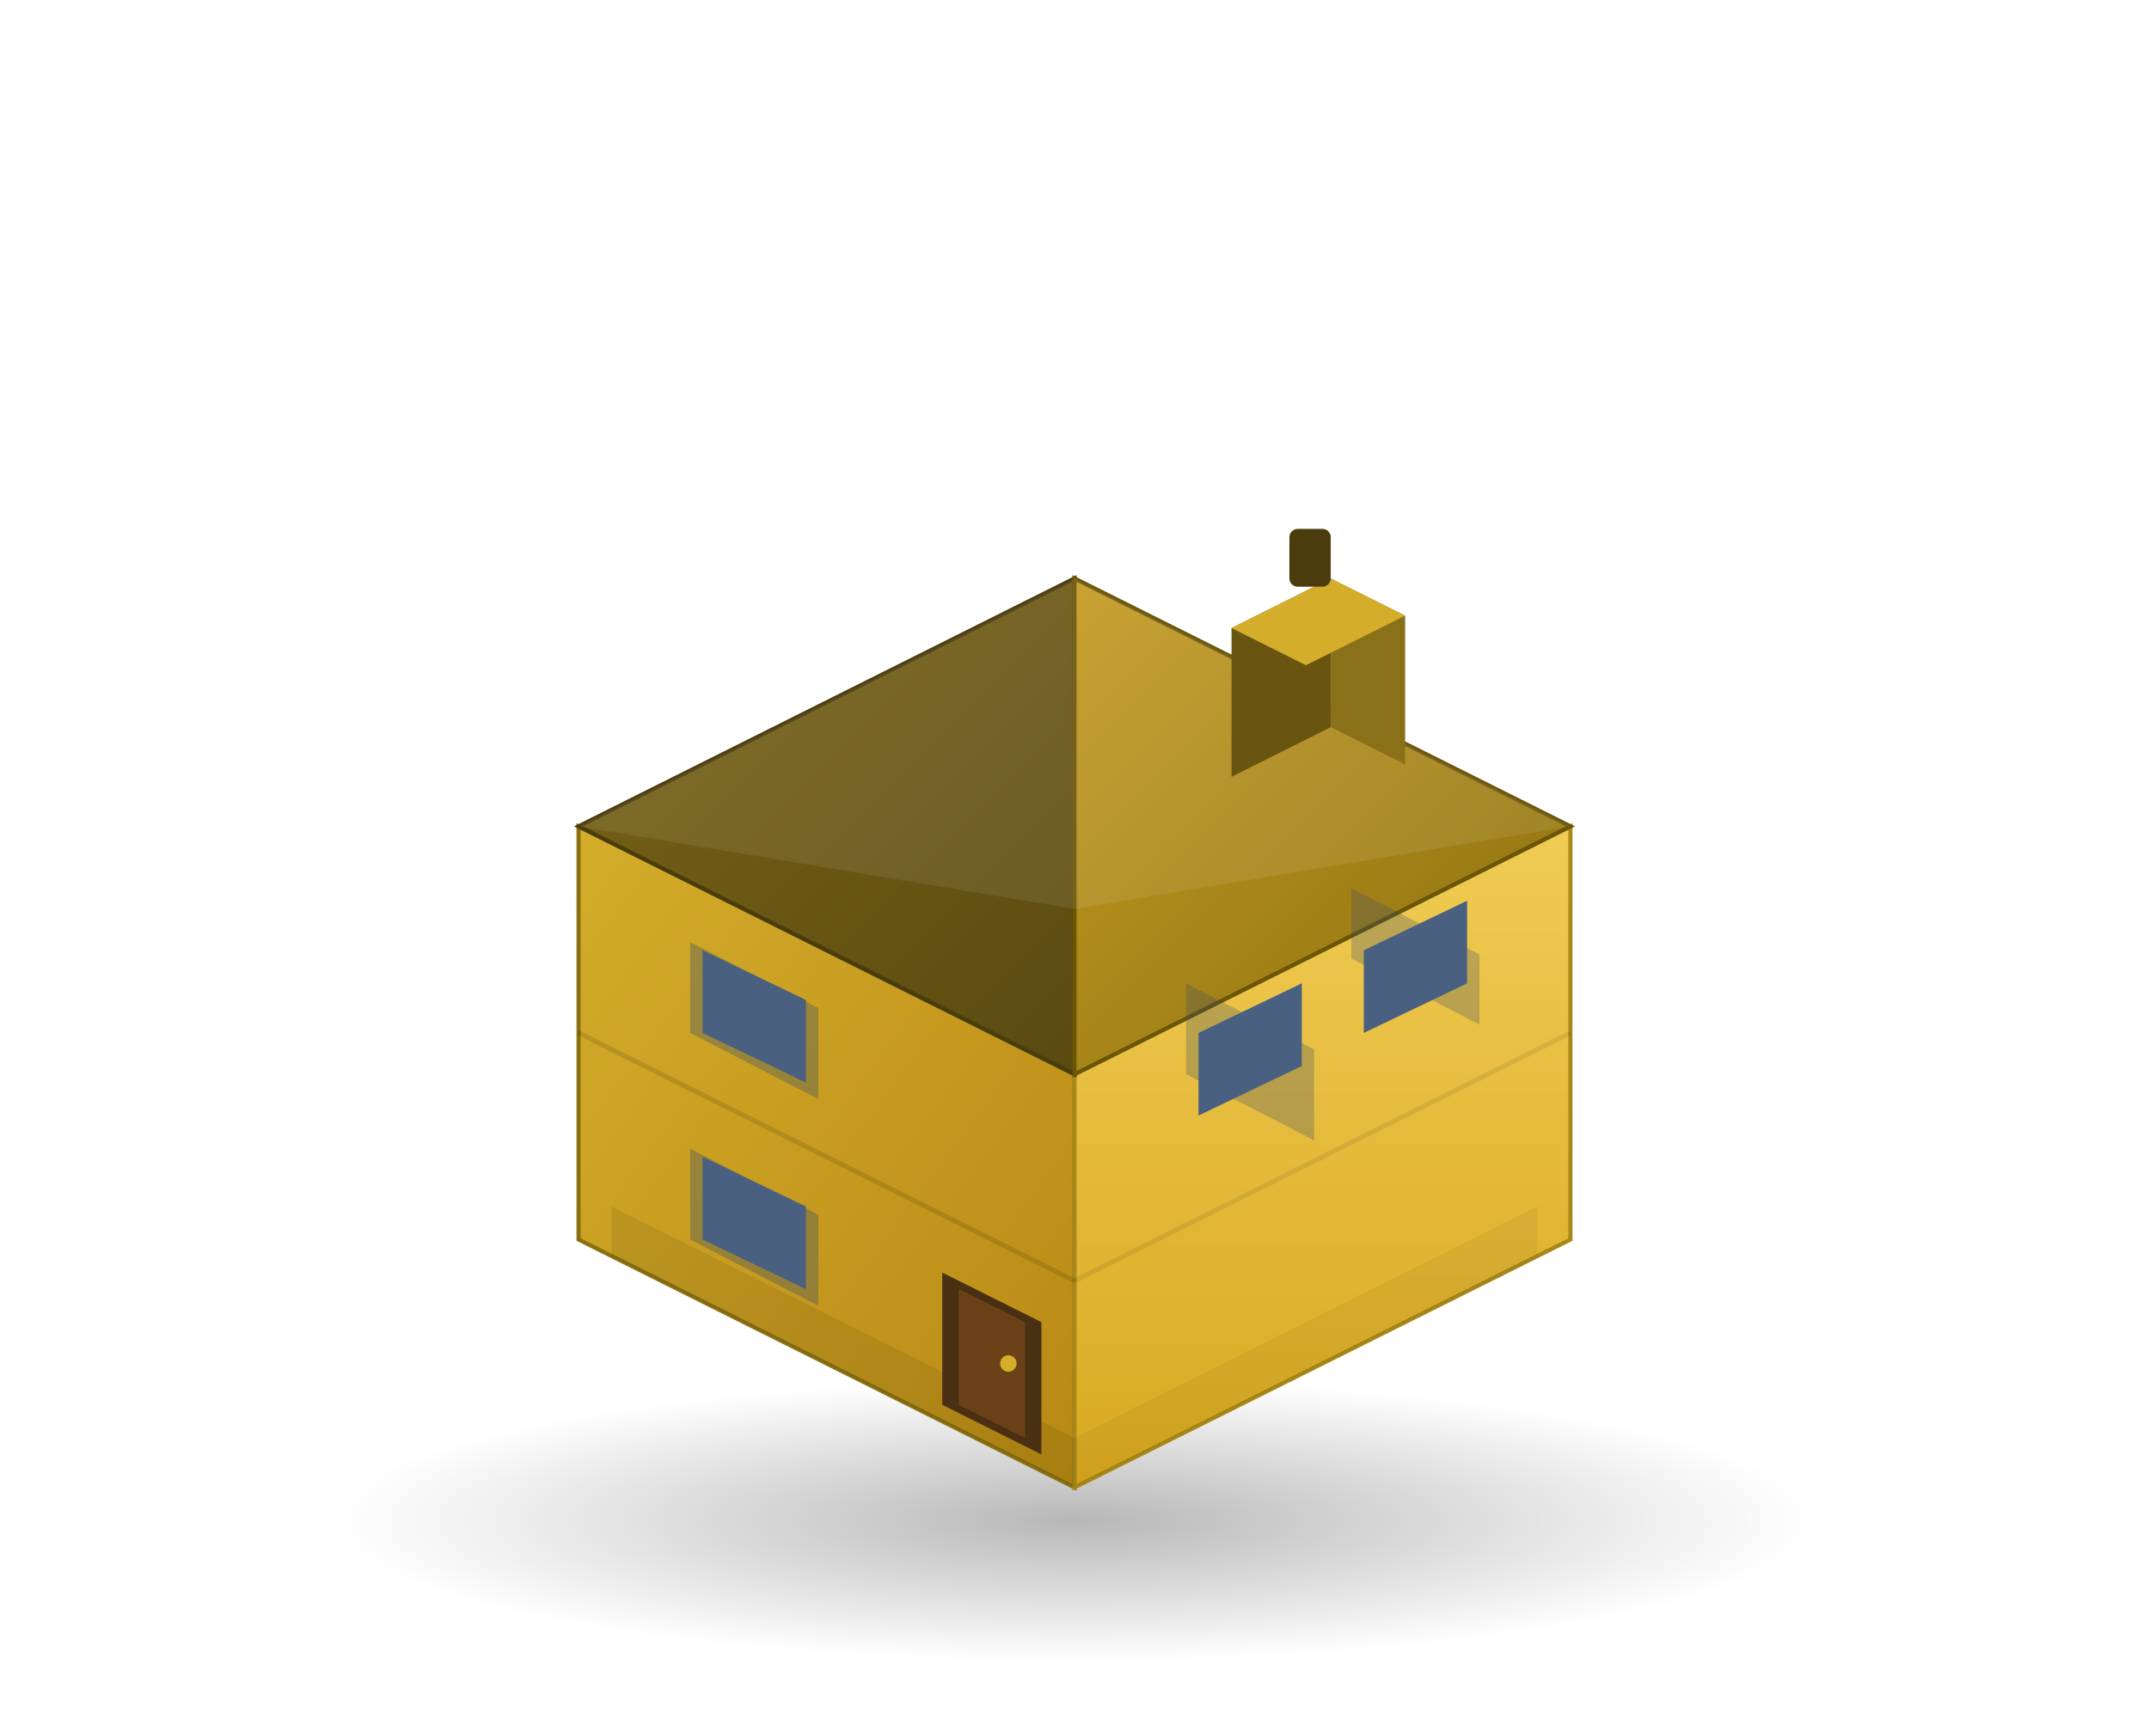
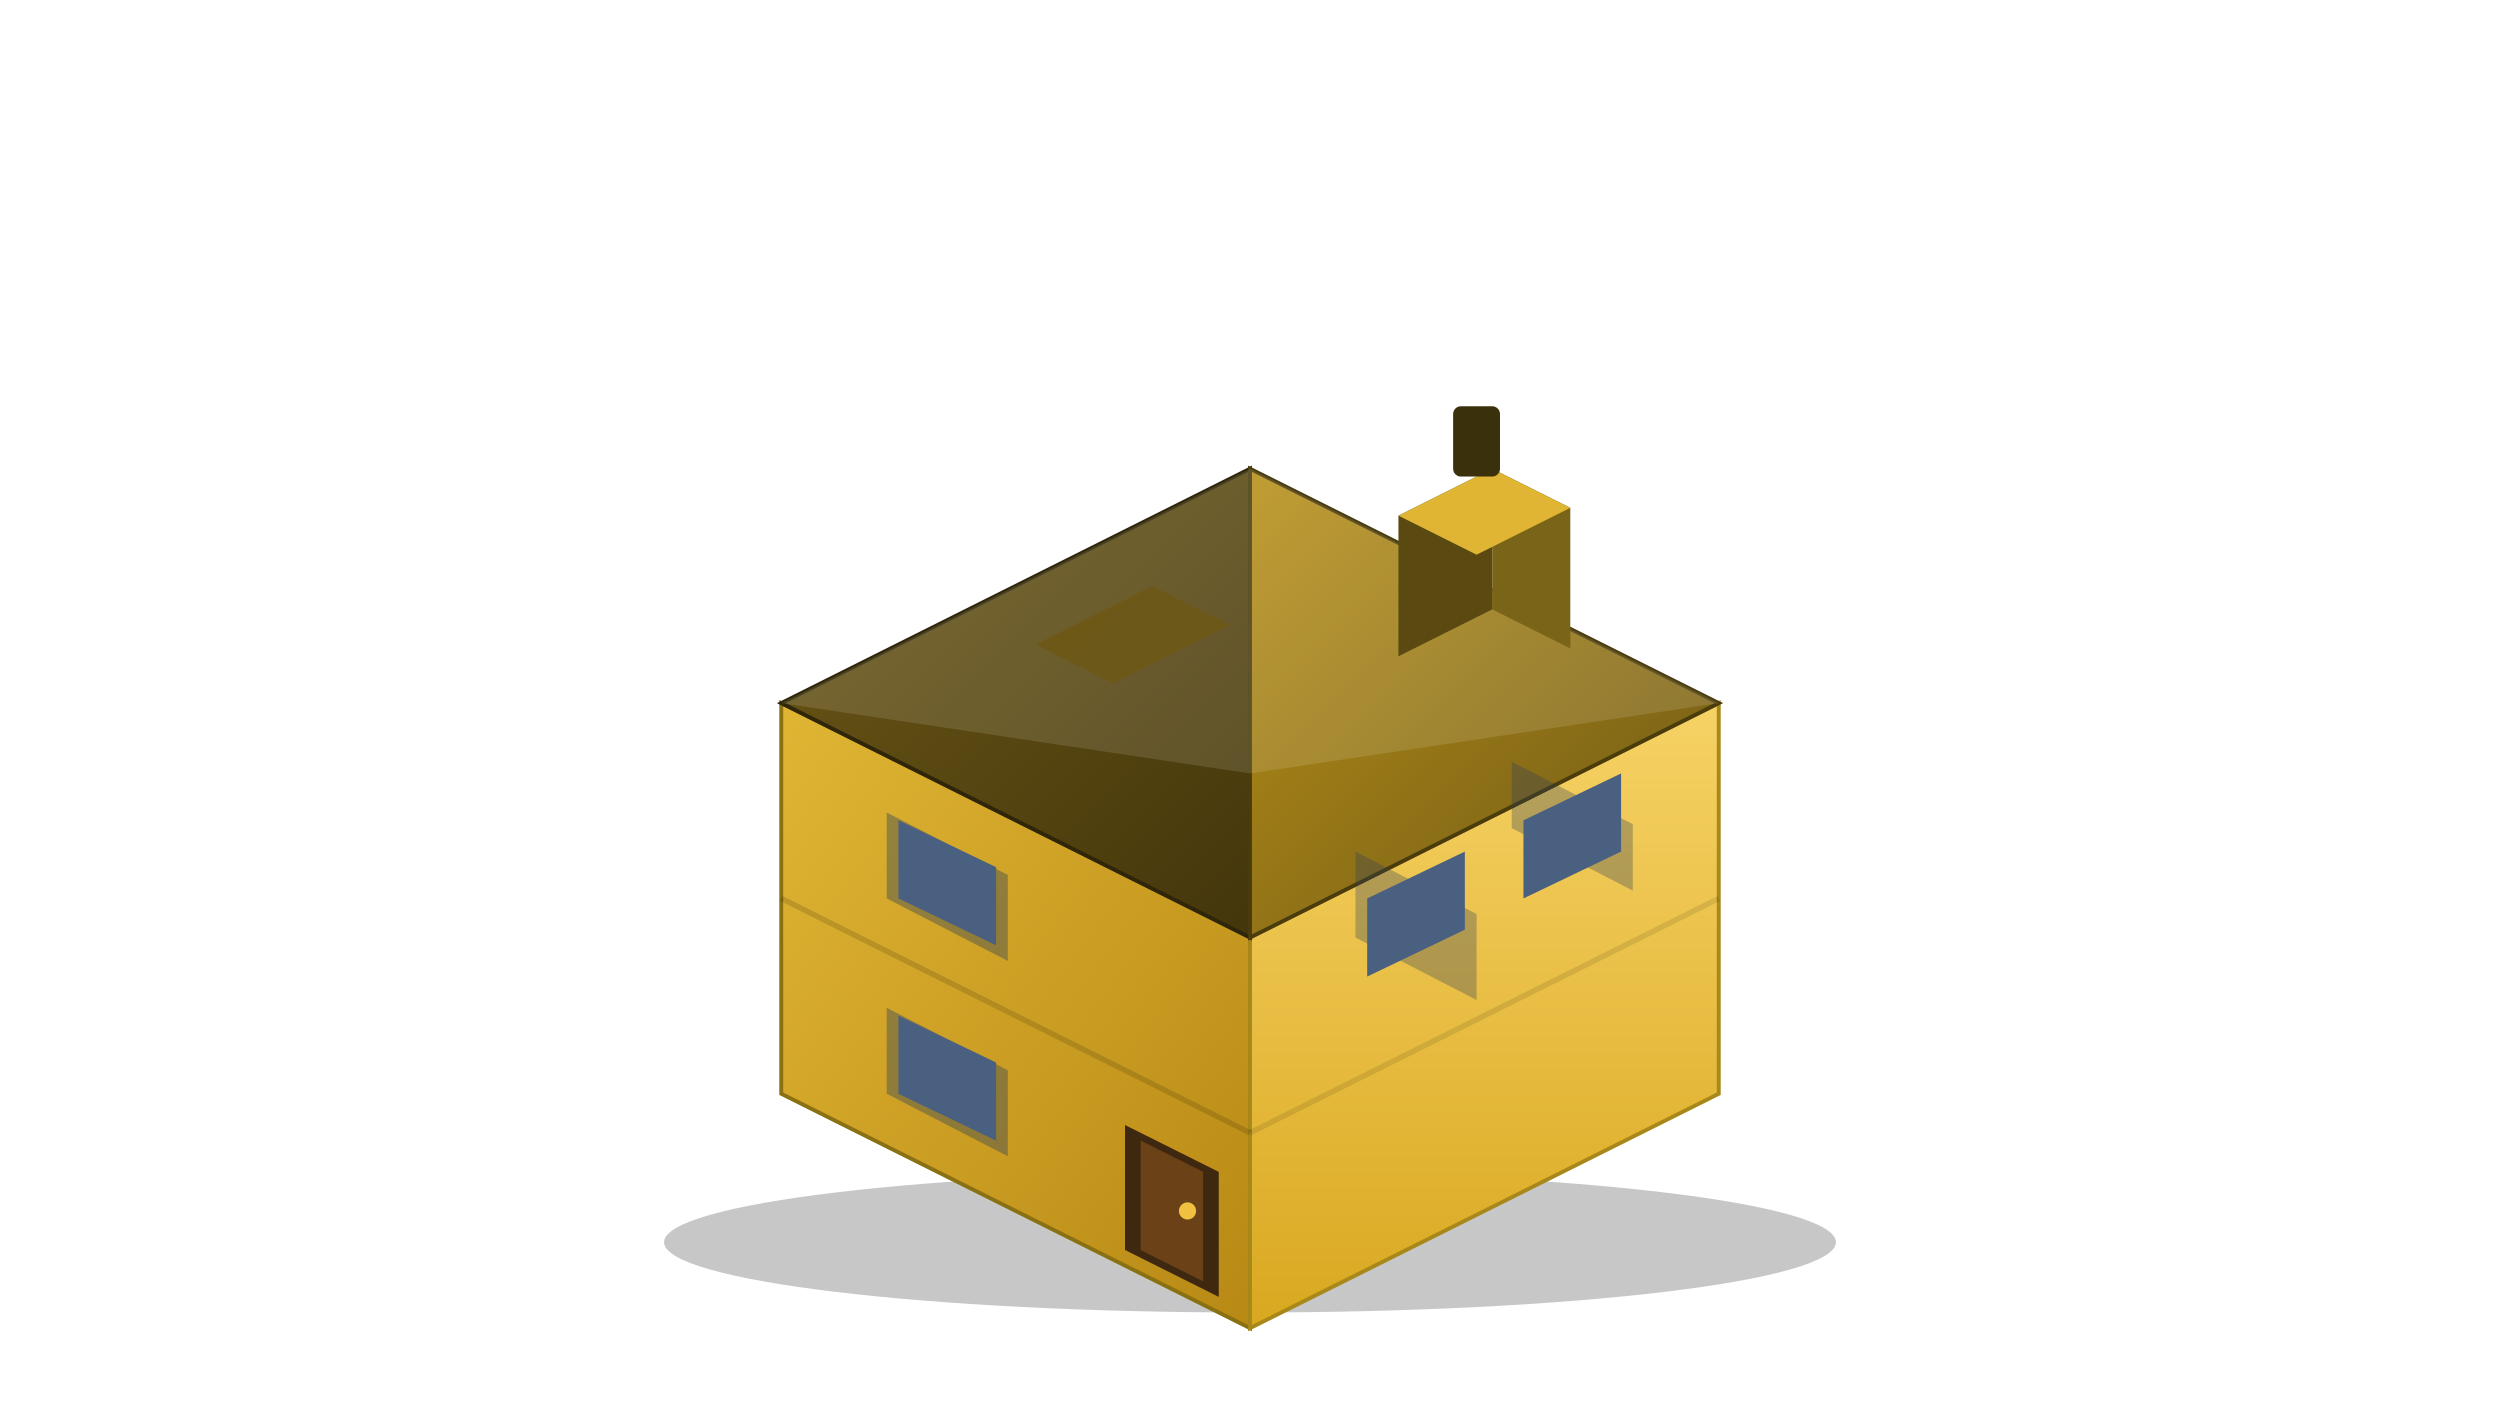
- <svg xmlns="http://www.w3.org/2000/svg" viewBox="0 0 520 420" role="img" aria-label="Gulavillan">
+ <svg xmlns="http://www.w3.org/2000/svg" viewBox="0 0 640 360" role="img" aria-label="Gulavillan">
  <defs>
    <linearGradient id="wallL" x1="0" y1="0" x2="1" y2="1">
-       <stop offset="0%" stop-color="#d4ad2b" />
+       <stop offset="0%" stop-color="#e0b534" />
      <stop offset="100%" stop-color="#b88914" />
    </linearGradient>
    <linearGradient id="wallR" x1="0" y1="0" x2="0" y2="1">
-       <stop offset="0%" stop-color="#f0cc55" />
+       <stop offset="0%" stop-color="#f6d265" />
      <stop offset="100%" stop-color="#d9a820" />
    </linearGradient>
    <linearGradient id="roofL" x1="0" y1="0" x2="1" y2="1">
-       <stop offset="0%" stop-color="#7a6418" />
-       <stop offset="100%" stop-color="#5a4a10" />
+       <stop offset="0%" stop-color="#6d5816" />
+       <stop offset="100%" stop-color="#43360c" />
    </linearGradient>
    <linearGradient id="roofR" x1="0" y1="0" x2="1" y2="1">
-       <stop offset="0%" stop-color="#c49a22" />
-       <stop offset="100%" stop-color="#8a7010" />
+       <stop offset="0%" stop-color="#b89018" />
+       <stop offset="100%" stop-color="#6d5816" />
    </linearGradient>
-     <radialGradient id="ground" cx="50%" cy="50%" r="50%">
-       <stop offset="0%" stop-color="rgba(0,0,0,.28)" />
-       <stop offset="100%" stop-color="rgba(0,0,0,0)" />
-     </radialGradient>
  </defs>
-   <ellipse cx="260" cy="368" rx="178" ry="34" fill="url(#ground)" />
-   <path d="M140 200 L260 260 L260 360 L140 300 Z" fill="url(#wallL)" stroke="#8a7010" stroke-width="1" />
-   <path d="M260 260 L380 200 L380 300 L260 360 Z" fill="url(#wallR)" stroke="#a88818" stroke-width="1" />
-   <path d="M140 200 L260 140 L260 260 Z" fill="url(#roofL)" stroke="#4a3c0c" stroke-width="1" />
-   <path d="M260 140 L380 200 L260 260 Z" fill="url(#roofR)" stroke="#6a5508" stroke-width="1" />
-   <path d="M140 200 L260 140 L380 200 L260 220 Z" fill="rgba(255,255,255,.08)" />
-   <path d="M298 152 L322 140 L322 176 L298 188 Z" fill="#6a5510" />
-   <path d="M322 140 L340 149 L340 185 L322 176 Z" fill="#8a7018" />
-   <path d="M298 152 L322 140 L340 149 L316 161 Z" fill="#d4ad2b" />
-   <rect x="312" y="128" width="10" height="14" rx="2" fill="#4a3c0c" />
-   <line x1="140" y1="250" x2="260" y2="310" stroke="rgba(0,0,0,.12)" stroke-width="1.2" />
-   <line x1="260" y1="310" x2="380" y2="250" stroke="rgba(0,0,0,.08)" stroke-width="1.2" />
-   <path d="M148 292 L260 348 L260 360 L148 304 Z" fill="rgba(0,0,0,.08)" />
-   <path d="M260 348 L372 292 L372 304 L260 360 Z" fill="rgba(0,0,0,.05)" />
-   <g data-slot="light" data-index="0" data-action="toggle">
-     <path d="M155 218 L210 248 L210 275 L155 245 Z" fill="transparent" />
-     <path d="M167 228 L198 244 L198 266 L167 250 Z" fill="#3a4d66" opacity=".35" />
-     <path d="M170 230 L195 242 L195 262 L170 250 Z" fill="#4a6080" data-slot="light" data-index="0" data-widget="state-fill" data-on="#fff5a0" data-off="#4a6080" />
-     <ellipse cx="182" cy="248" rx="22" ry="9" fill="rgba(255,240,150,.28)" data-slot="light" data-index="0" data-widget="visible-on" style="display:none" />
-   </g>
-   <g data-slot="light" data-index="1" data-action="toggle">
-     <path d="M155 268 L210 298 L210 325 L155 295 Z" fill="transparent" />
-     <path d="M167 278 L198 294 L198 316 L167 300 Z" fill="#3a4d66" opacity=".35" />
-     <path d="M170 280 L195 292 L195 312 L170 300 Z" fill="#4a6080" data-slot="light" data-index="1" data-widget="state-fill" data-on="#fff5a0" data-off="#4a6080" />
-     <ellipse cx="182" cy="298" rx="22" ry="9" fill="rgba(255,240,150,.28)" data-slot="light" data-index="1" data-widget="visible-on" style="display:none" />
-   </g>
-   <g data-slot="light" data-index="2" data-action="toggle">
-     <path d="M275 228 L330 258 L330 285 L275 255 Z" fill="transparent" />
-     <path d="M287 238 L318 254 L318 276 L287 260 Z" fill="#3a4d66" opacity=".28" />
-     <path d="M290 250 L315 238 L315 258 L290 270 Z" fill="#4a6080" data-slot="light" data-index="2" data-widget="state-fill" data-on="#fff5a0" data-off="#4a6080" />
-     <ellipse cx="302" cy="256" rx="20" ry="9" fill="rgba(255,240,150,.22)" data-slot="light" data-index="2" data-widget="visible-on" style="display:none" />
-   </g>
-   <g data-slot="light" data-index="3" data-action="toggle">
-     <path d="M315 205 L370 235 L370 255 L315 225 Z" fill="transparent" />
-     <path d="M327 215 L358 231 L358 248 L327 232 Z" fill="#3a4d66" opacity=".28" />
-     <path d="M330 230 L355 218 L355 238 L330 250 Z" fill="#4a6080" data-slot="light" data-index="3" data-widget="state-fill" data-on="#fff5a0" data-off="#4a6080" />
-     <ellipse cx="342" cy="232" rx="18" ry="8" fill="rgba(255,240,150,.22)" data-slot="light" data-index="3" data-widget="visible-on" style="display:none" />
-   </g>
-   <g data-slot="door">
-     <g data-slot="door" data-widget="visible-off">
-       <path d="M228 308 L252 320 L252 352 L228 340 Z" fill="#4a3012" />
-       <path d="M232 312 L248 320 L248 348 L232 340 Z" fill="#6b4218" />
-       <circle cx="244" cy="330" r="2" fill="#d4ad2b" />
+   <ellipse cx="320" cy="318" rx="150" ry="18" fill="rgba(0,0,0,.22)" />
+   <g transform="translate(60 -20)">
+     <path d="M140 200 L260 260 L260 360 L140 300 Z" fill="url(#wallL)" stroke="#8a7010" stroke-width="1" />
+     <path d="M260 260 L380 200 L380 300 L260 360 Z" fill="url(#wallR)" stroke="#a88818" stroke-width="1" />
+     <path d="M140 200 L260 140 L260 260 Z" fill="url(#roofL)" stroke="#2f2608" stroke-width="1" />
+     <path d="M260 140 L380 200 L260 260 Z" fill="url(#roofR)" stroke="#4a3c0c" stroke-width="1" />
+     <path d="M140 200 L260 140 L380 200 L260 218 Z" fill="rgba(255,255,255,.12)" />
+     <path d="M298 152 L322 140 L322 176 L298 188 Z" fill="#5a4a12" />
+     <path d="M322 140 L342 150 L342 186 L322 176 Z" fill="#7a6418" />
+     <path d="M298 152 L322 140 L342 150 L318 162 Z" fill="#e0b534" />
+     <rect x="312" y="124" width="12" height="18" rx="2" fill="#3a300c" />
+     <line x1="140" y1="250" x2="260" y2="310" stroke="rgba(0,0,0,.14)" stroke-width="1.4" />
+     <line x1="260" y1="310" x2="380" y2="250" stroke="rgba(0,0,0,.1)" stroke-width="1.4" />
+     <path d="M205 185 L235 170 L255 180 L225 195 Z" fill="#6d5816" opacity=".9" />
+     <g data-slot="light" data-index="0" data-action="toggle">
+       <path d="M155 218 L210 248 L210 275 L155 245 Z" fill="transparent" />
+       <path d="M167 228 L198 244 L198 266 L167 250 Z" fill="#2f4058" opacity=".4" />
+       <path d="M170 230 L195 242 L195 262 L170 250 Z" fill="#4a6080" data-slot="light" data-index="0" data-widget="state-fill" data-on="#fff5a0" data-off="#4a6080" />
+       <ellipse cx="182" cy="248" rx="24" ry="10" fill="rgba(255,240,150,.35)" data-slot="light" data-index="0" data-widget="visible-on" style="display:none" />
    </g>
-     <g data-slot="door" data-widget="visible-on" style="display:none">
-       <path d="M228 308 L252 320 L252 352 L228 340 Z" fill="#241810" />
-       <path d="M204 298 L228 312 L228 344 L204 330 Z" fill="#6b4218" />
-       <circle cx="212" cy="322" r="2" fill="#d4ad2b" />
+     <g data-slot="light" data-index="1" data-action="toggle">
+       <path d="M155 268 L210 298 L210 325 L155 295 Z" fill="transparent" />
+       <path d="M167 278 L198 294 L198 316 L167 300 Z" fill="#2f4058" opacity=".4" />
+       <path d="M170 280 L195 292 L195 312 L170 300 Z" fill="#4a6080" data-slot="light" data-index="1" data-widget="state-fill" data-on="#fff5a0" data-off="#4a6080" />
+       <ellipse cx="182" cy="298" rx="24" ry="10" fill="rgba(255,240,150,.35)" data-slot="light" data-index="1" data-widget="visible-on" style="display:none" />
+     </g>
+     <g data-slot="light" data-index="2" data-action="toggle">
+       <path d="M275 228 L330 258 L330 285 L275 255 Z" fill="transparent" />
+       <path d="M287 238 L318 254 L318 276 L287 260 Z" fill="#2f4058" opacity=".32" />
+       <path d="M290 250 L315 238 L315 258 L290 270 Z" fill="#4a6080" data-slot="light" data-index="2" data-widget="state-fill" data-on="#fff5a0" data-off="#4a6080" />
+       <ellipse cx="302" cy="256" rx="22" ry="10" fill="rgba(255,240,150,.28)" data-slot="light" data-index="2" data-widget="visible-on" style="display:none" />
+     </g>
+     <g data-slot="light" data-index="3" data-action="toggle">
+       <path d="M315 205 L370 235 L370 255 L315 225 Z" fill="transparent" />
+       <path d="M327 215 L358 231 L358 248 L327 232 Z" fill="#2f4058" opacity=".32" />
+       <path d="M330 230 L355 218 L355 238 L330 250 Z" fill="#4a6080" data-slot="light" data-index="3" data-widget="state-fill" data-on="#fff5a0" data-off="#4a6080" />
+       <ellipse cx="342" cy="232" rx="20" ry="9" fill="rgba(255,240,150,.28)" data-slot="light" data-index="3" data-widget="visible-on" style="display:none" />
+     </g>
+     <g data-slot="door">
+       <g data-slot="door" data-widget="visible-off">
+         <path d="M228 308 L252 320 L252 352 L228 340 Z" fill="#3f2810" />
+         <path d="M232 312 L248 320 L248 348 L232 340 Z" fill="#6b4218" />
+         <circle cx="244" cy="330" r="2.2" fill="#f0c040" />
+       </g>
+       <g data-slot="door" data-widget="visible-on" style="display:none">
+         <path d="M228 308 L252 320 L252 352 L228 340 Z" fill="#1c140c" />
+         <path d="M202 296 L228 312 L228 344 L202 328 Z" fill="#6b4218" />
+         <circle cx="210" cy="320" r="2.2" fill="#f0c040" />
+       </g>
    </g>
  </g>
</svg>
